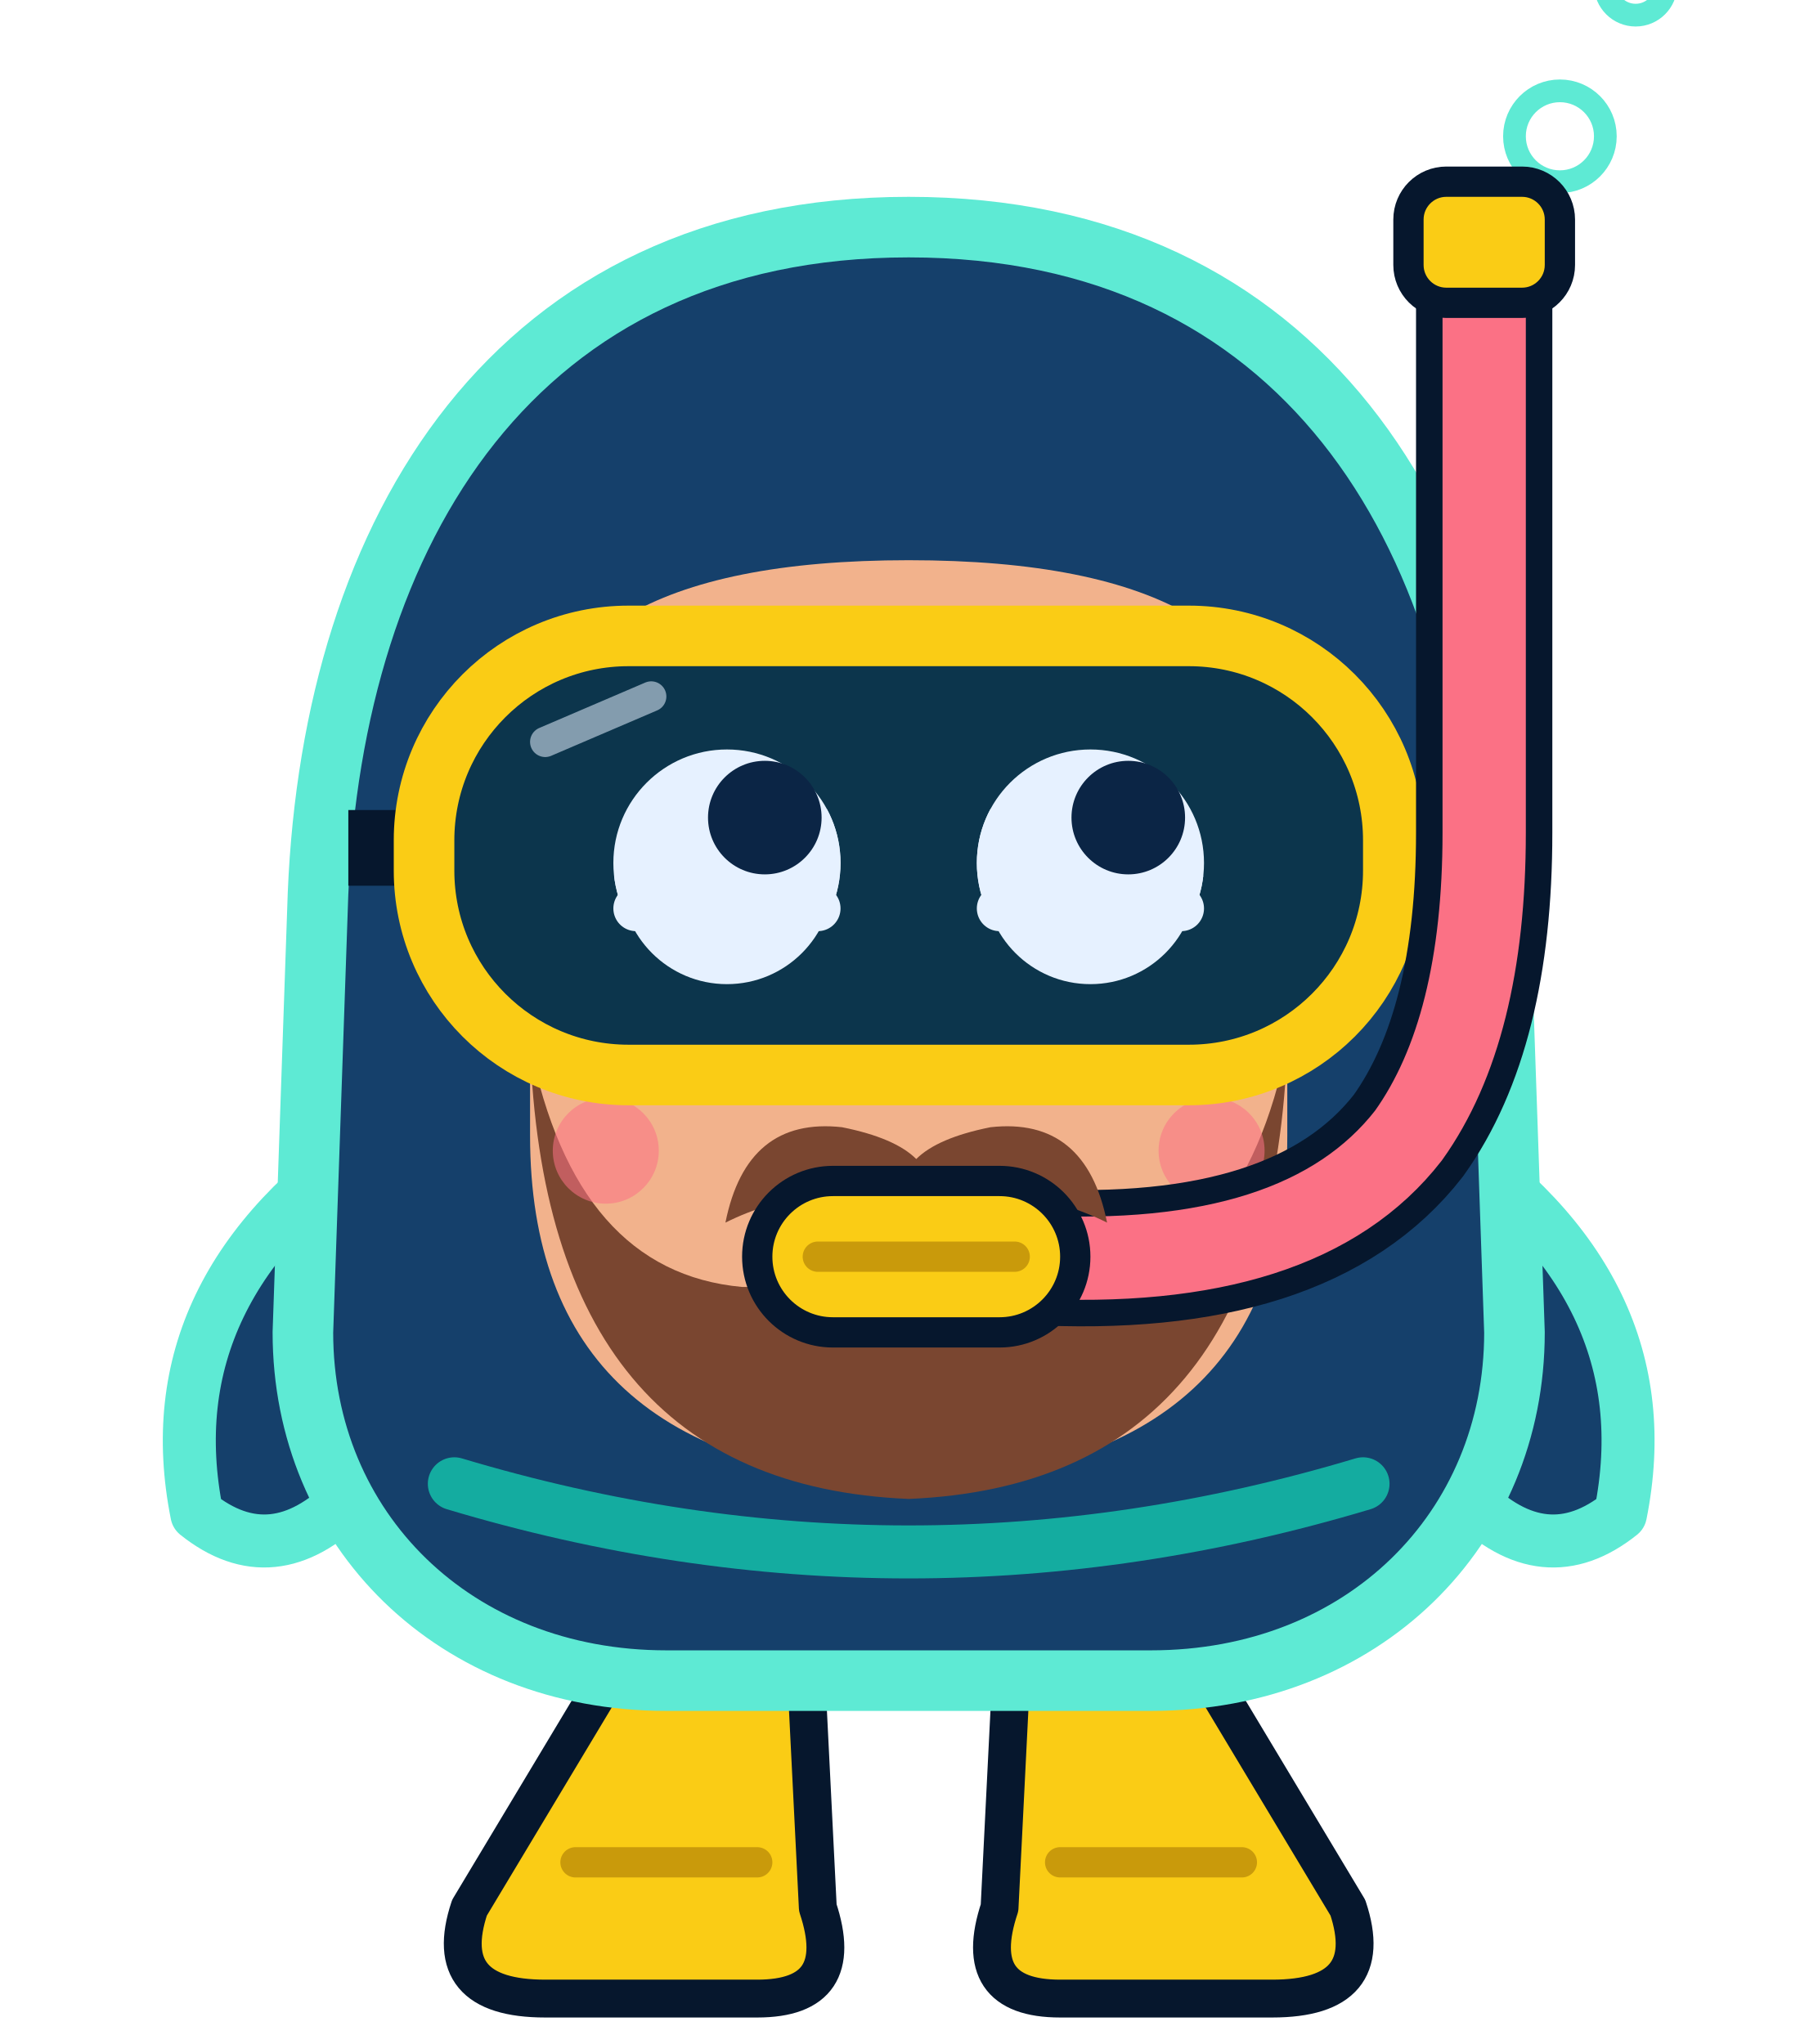
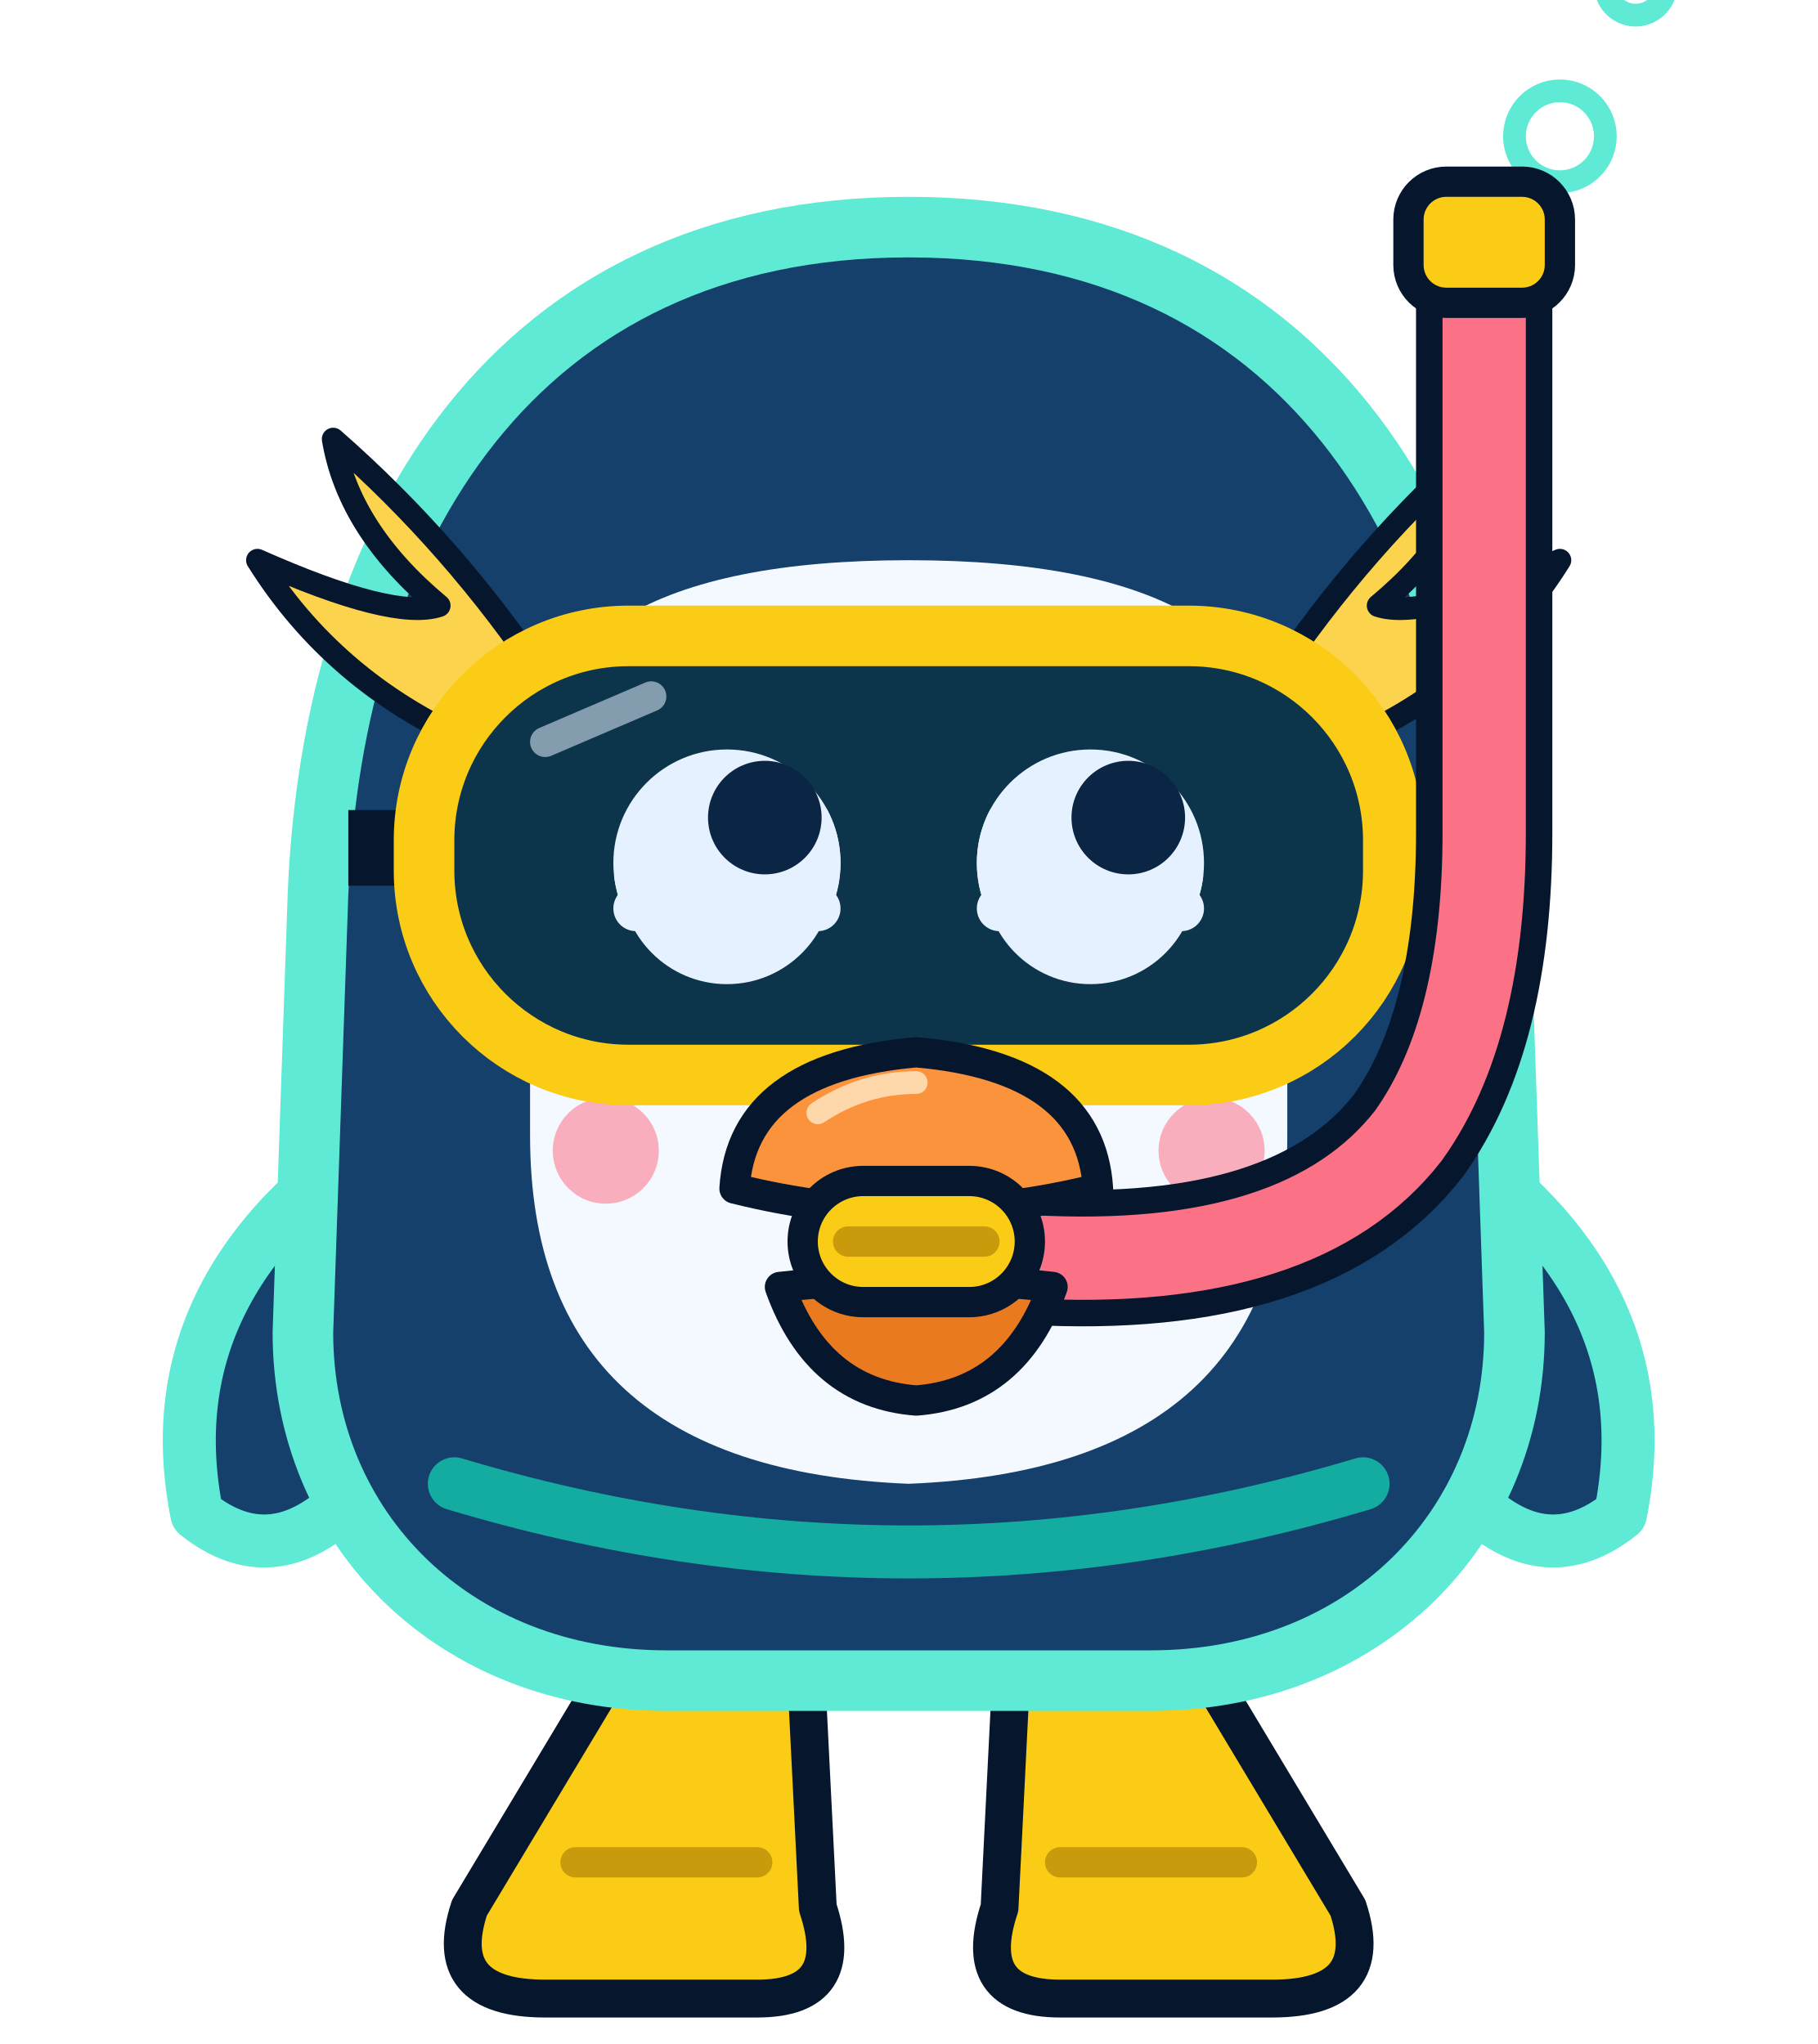
- <svg xmlns="http://www.w3.org/2000/svg" viewBox="0 0 240 270" class="diver-svg">
+ <svg xmlns="http://www.w3.org/2000/svg" viewBox="0 0 240 270" role="img" aria-label="Diver, o mascote padrão: pinguim de penacho com roupa de mergulho, máscara amarela e snorkel">
  <g class="d-bolhas" fill="none" stroke="#5EEAD4" stroke-width="3">
    <circle cx="206" cy="18" r="6" />
    <circle cx="216" cy="-2" r="4" />
    <circle cx="200" cy="-16" r="3" />
  </g>
  <g class="d-pes" stroke="#06172D" stroke-width="5" stroke-linejoin="round">
    <path d="M86,212 L62,252 Q58,264 72,264 L100,264 Q112,264 108,252 L106,212 Z" fill="#FACC15" />
    <path d="M154,212 L178,252 Q182,264 168,264 L140,264 Q128,264 132,252 L134,212 Z" fill="#FACC15" />
    <path d="M76,246 L100,246 M140,246 L164,246" stroke="#C99A0B" stroke-width="4" stroke-linecap="round" />
  </g>
  <g class="d-bracos" fill="#15406B" stroke="#5EEAD4" stroke-width="7" stroke-linejoin="round">
    <path class="d-braco-esq" d="M50,150 Q20,170 26,200 Q36,208 46,198 Q46,178 58,168 Z" />
    <path class="d-braco-dir" d="M190,150 Q220,170 214,200 Q204,208 194,198 Q194,178 182,168 Z" />
  </g>
  <path d="M120,30 C68,30 44,70 42,118 L40,176 C40,202 60,222 88,222 L152,222 C180,222 200,202 200,176 L198,118 C196,70 172,30 120,30 Z" fill="#15406B" stroke="#5EEAD4" stroke-width="8" stroke-linejoin="round" />
  <path d="M60,196 Q120,214 180,196" fill="none" stroke="#14B8A6" stroke-width="7" stroke-linecap="round" opacity=".9" />
-   <path d="M70,104 Q70,74 120,74 Q170,74 170,104 L170,150 Q170,194 120,196 Q70,194 70,150 Z" fill="#F2B28C" />
-   <path d="M70,138 Q72,196 120,198 Q168,196 170,138 Q164,168 142,170 L98,170 Q76,168 70,138 Z" fill="#7A4630" />
+   <path class="d-pele" d="M70,104 Q70,74 120,74 Q170,74 170,104 L170,150 Q170,194 120,196 Q70,194 70,150 Z" fill="#F4F8FF" />
+   <g class="d-rosto-atras">
+     <g fill="#FCD34D" stroke="#06172D" stroke-width="3" stroke-linejoin="round">
+       <path d="M62,98 Q44,90 34,74 Q52,82 58,80 Q46,70 44,58 Q60,72 72,90 Z" />
+       <path d="M178,98 Q196,90 206,74 Q188,82 182,80 Q194,70 196,58 Q180,72 168,90 Z" />
+     </g>
+   </g>
  <g class="d-bochechas" fill="#FB7185" opacity=".55">
    <circle cx="80" cy="152" r="7" />
    <circle cx="160" cy="152" r="7" />
  </g>
  <path d="M46,112 L194,112" stroke="#06172D" stroke-width="10" />
  <rect x="56" y="84" width="128" height="58" rx="27" fill="#0C354C" stroke="#FACC15" stroke-width="8" />
  <path d="M72,98 L86,92" stroke="#E6F1FF" stroke-width="4" stroke-linecap="round" opacity=".55" />
  <g class="d-olhos d-olhos--normal">
    <g class="d-olho">
      <circle cx="96" cy="114" r="15" fill="#E6F1FF" />
      <circle class="d-pupila" cx="94" cy="117" r="7.5" fill="#0B2545" />
    </g>
    <g class="d-olho">
      <circle cx="144" cy="114" r="15" fill="#E6F1FF" />
      <circle class="d-pupila" cx="142" cy="117" r="7.5" fill="#0B2545" />
    </g>
  </g>
  <g class="d-olhos d-olhos--feliz" fill="none" stroke="#E6F1FF" stroke-width="6" stroke-linecap="round">
    <path d="M84,120 Q96,102 108,120" />
    <path d="M132,120 Q144,102 156,120" />
  </g>
  <g class="d-olhos d-olhos--triste">
    <circle cx="96" cy="116" r="14" fill="#E6F1FF" />
    <circle cx="144" cy="116" r="14" fill="#E6F1FF" />
    <circle cx="95" cy="121" r="7" fill="#0B2545" />
    <circle cx="143" cy="121" r="7" fill="#0B2545" />
    <path d="M80,116 L112,106 L112,98 L80,98 Z" fill="#0C354C" />
    <path d="M160,116 L128,106 L128,98 L160,98 Z" fill="#0C354C" />
  </g>
  <g class="d-olhos d-olhos--pensando">
    <circle cx="96" cy="114" r="15" fill="#E6F1FF" />
    <circle cx="144" cy="114" r="15" fill="#E6F1FF" />
    <circle cx="101" cy="108" r="7.5" fill="#0B2545" />
    <circle cx="149" cy="108" r="7.5" fill="#0B2545" />
  </g>
+   <g class="d-cilios" />
  <path d="M136,166 Q172,168 186,150 Q196,136 196,110 L196,36" fill="none" stroke="#06172D" stroke-width="18" stroke-linecap="round" />
  <path d="M136,166 Q172,168 186,150 Q196,136 196,110 L196,36" fill="none" stroke="#FB7185" stroke-width="11" stroke-linecap="round" />
  <rect x="186" y="24" width="20" height="16" rx="5" fill="#FACC15" stroke="#06172D" stroke-width="4" />
-   <path d="M95.8,161.5 Q98.6,147.5 111.2,148.9 Q118.2,150.3 121,153.1 Q123.8,150.3 130.8,148.9 Q143.4,147.5 146.2,161.5 Q135,155.9 121,158.7 Q107,155.9 95.8,161.5 Z" fill="#7A4630" />
-   <rect x="100" y="156" width="42" height="20" rx="10" fill="#FACC15" stroke="#06172D" stroke-width="4" />
-   <path d="M108,166 L134,166" stroke="#C99A0B" stroke-width="4" stroke-linecap="round" />
+   <g class="d-rosto-frente">
+     <path d="M103,170 Q121,168 139,170 Q134,184 121,185 Q108,184 103,170 Z" fill="#EA7A1F" stroke="#06172D" stroke-width="4" stroke-linejoin="round" />
+     <path d="M97,157 Q98,141 121,139 Q144,141 145,157 Q121,163 97,157 Z" fill="#FB923C" stroke="#06172D" stroke-width="4" stroke-linejoin="round" />
+     <path d="M108,147 Q114,143 121,143" fill="none" stroke="#FED7AA" stroke-width="3" stroke-linecap="round" />
+     <rect x="106" y="156" width="30" height="16" rx="8" fill="#FACC15" stroke="#06172D" stroke-width="4" />
+     <path d="M112,164 L130,164" stroke="#C99A0B" stroke-width="4" stroke-linecap="round" />
+   </g>
</svg>
